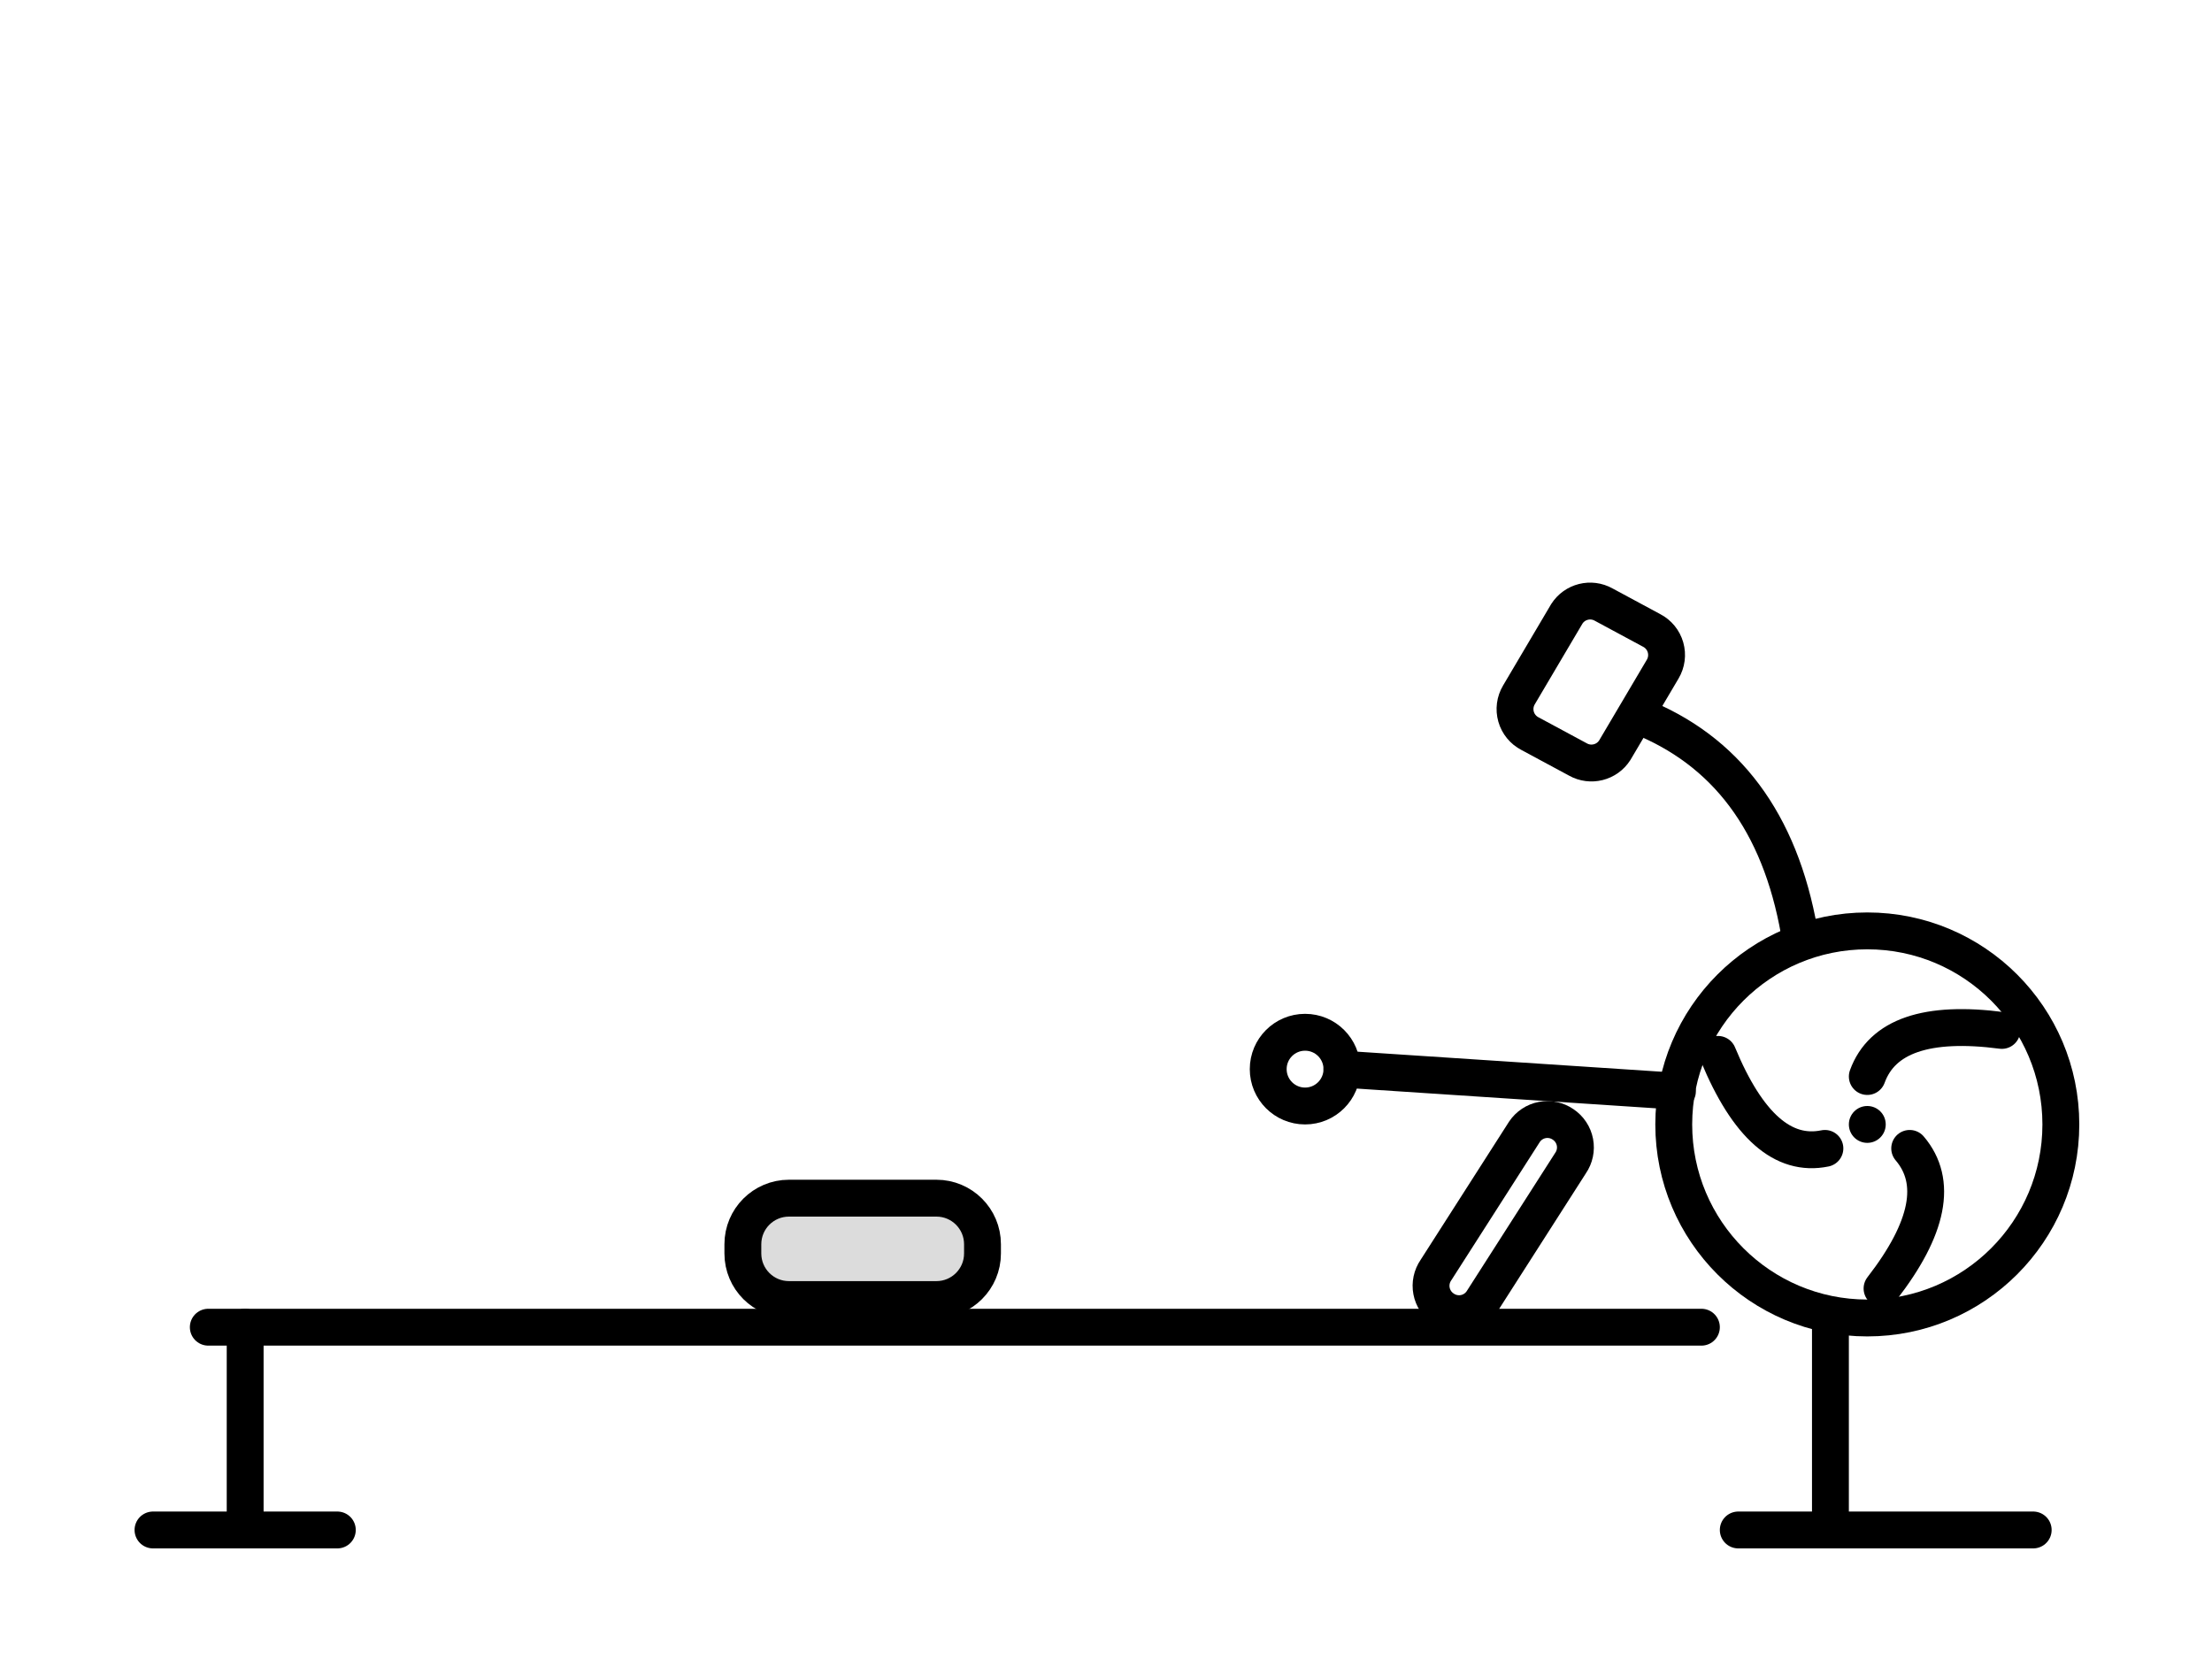
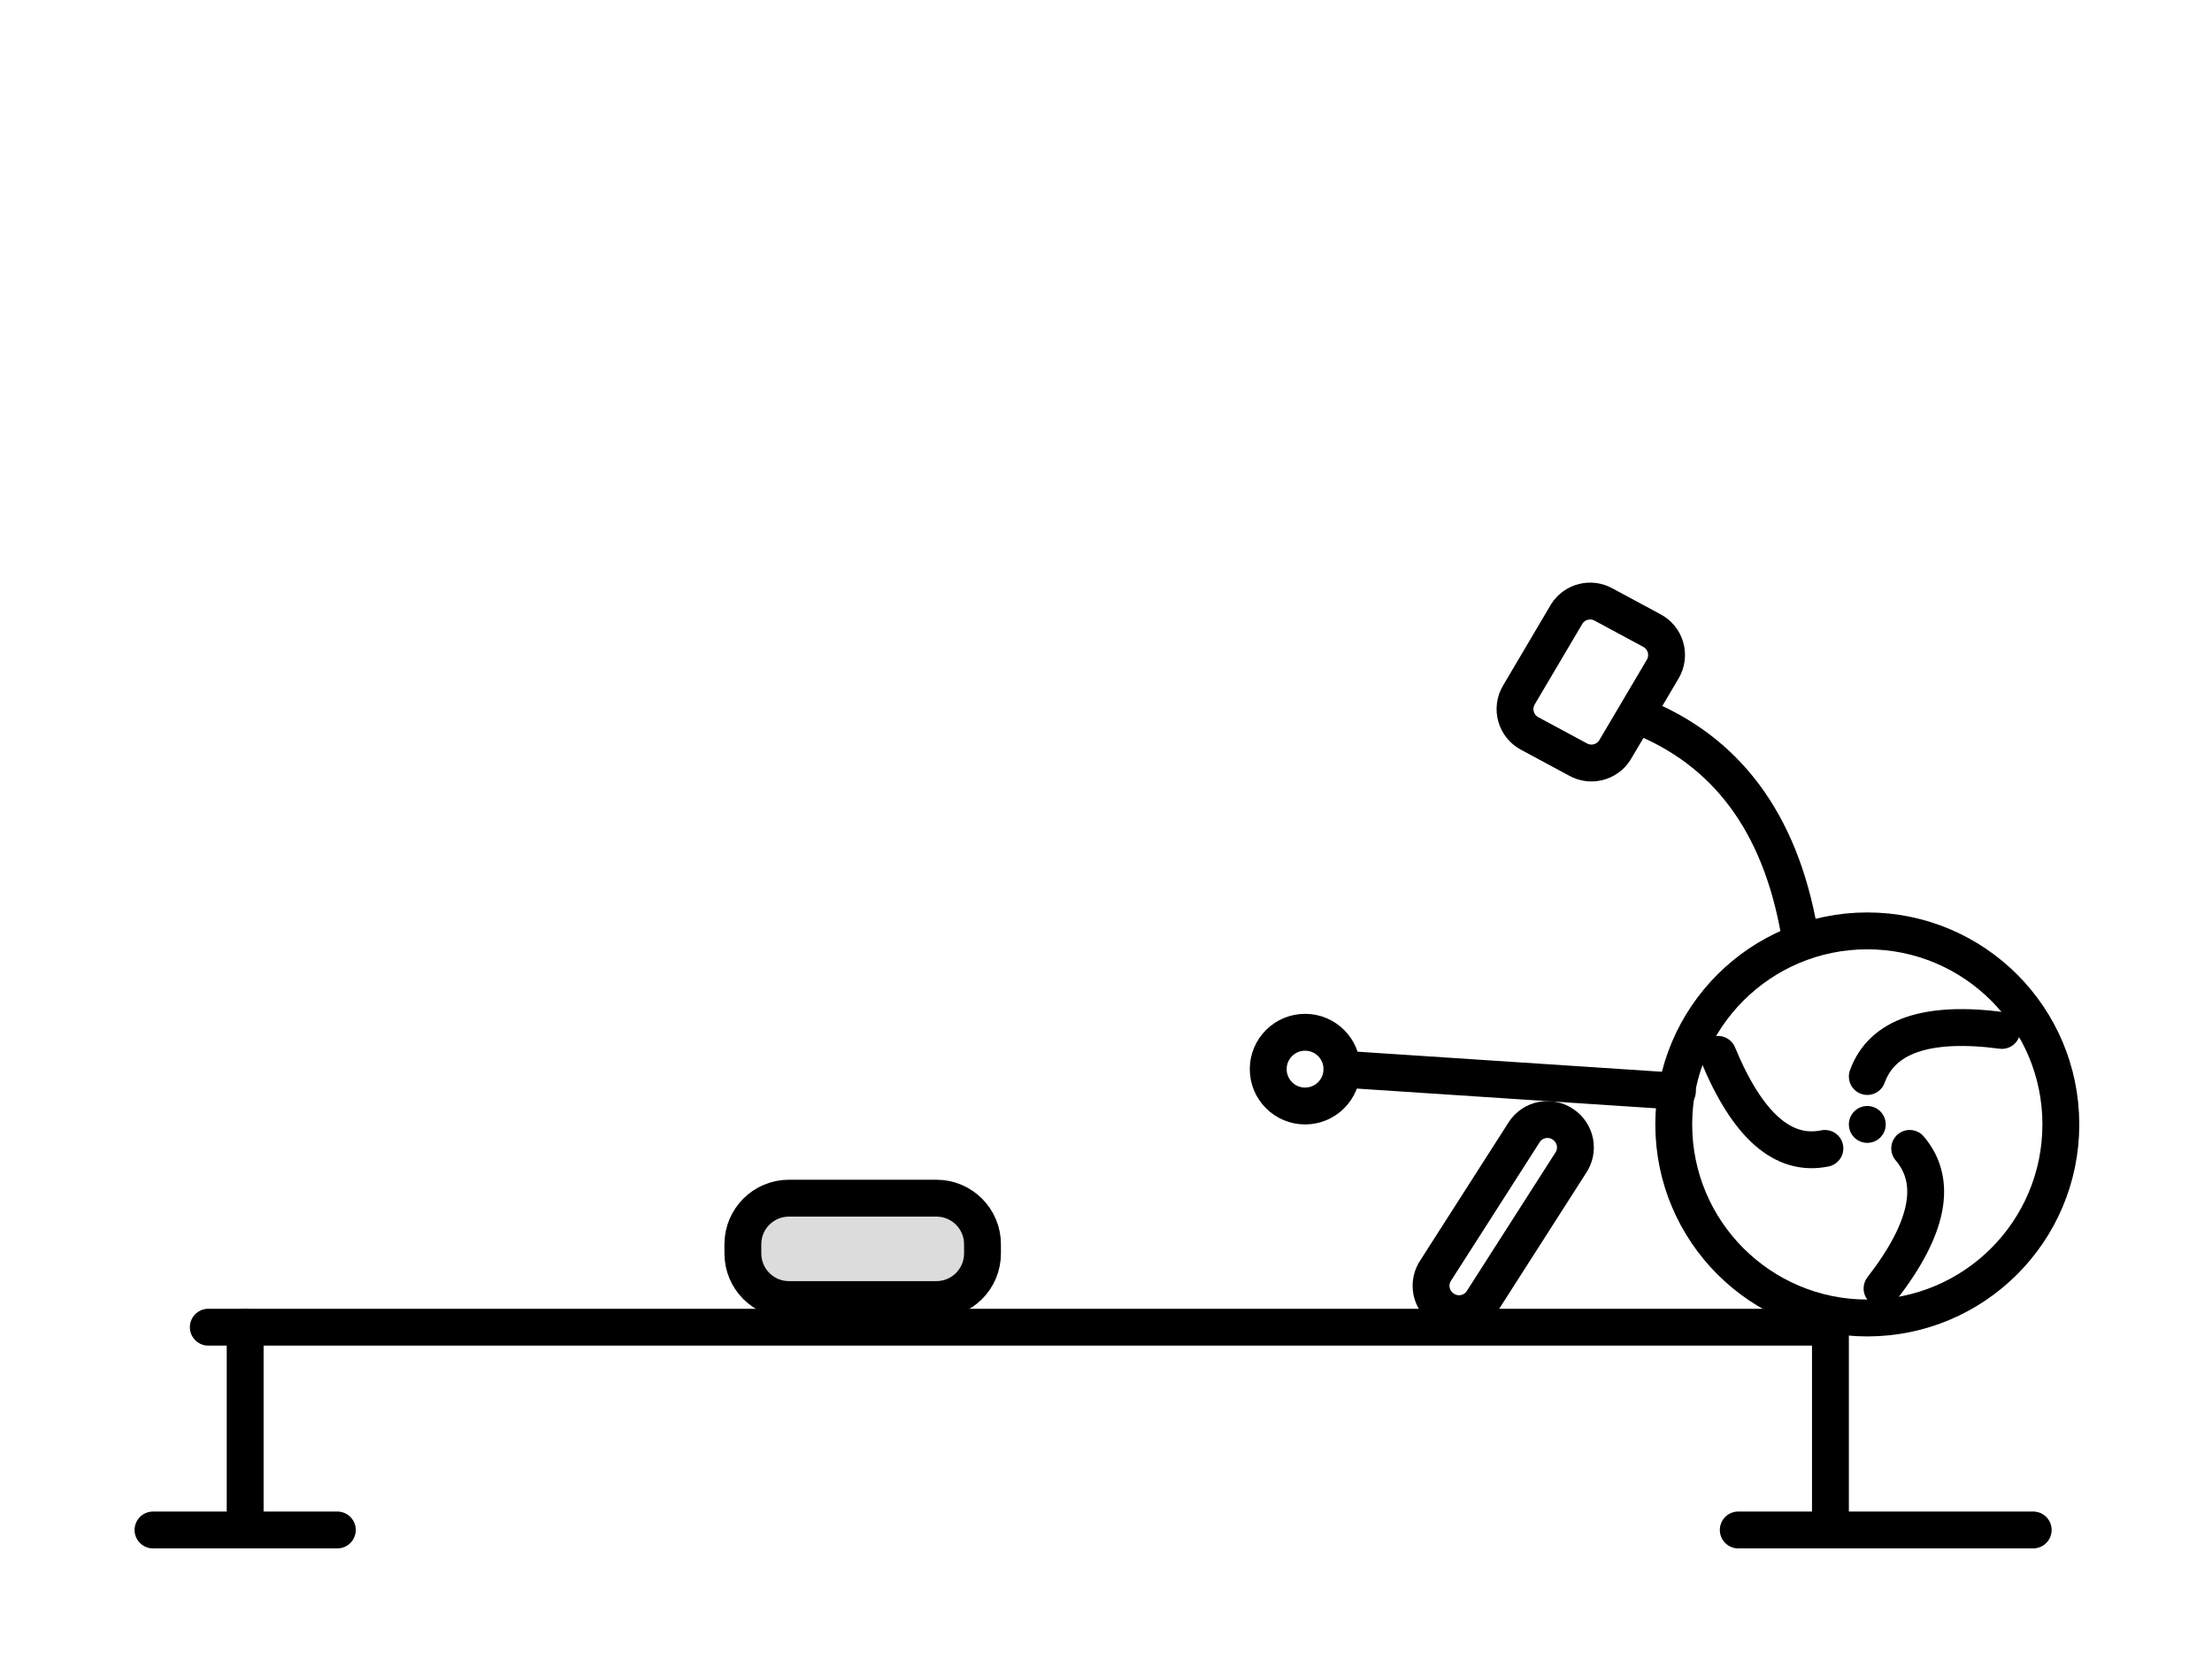
<svg xmlns="http://www.w3.org/2000/svg" viewBox="0 0 120 90" fill="none" stroke="currentColor" stroke-width="2" stroke-linecap="round" stroke-linejoin="round">
  <line x1="8.3" y1="83" x2="18.3" y2="83" />
  <line x1="13.3" y1="83" x2="13.3" y2="72" />
-   <line x1="11.3" y1="72" x2="92.3" y2="72" />
+   <line x1="11.3" y1="72" x2="99.3" y2="72" />
  <circle cx="101.3" cy="61" r="10.5" />
  <path d="M103.6 62.3Q105.9 65 102.1 69.9" />
  <path d="M99 62.3Q95.6 63 93.2 57.2" />
  <path d="M101.3 58.4Q102.5 55.1 108.6 55.9" />
  <circle cx="101.3" cy="61" r="1" fill="currentColor" stroke="none" />
  <line x1="94.3" y1="83" x2="110.3" y2="83" />
  <line x1="99.3" y1="83" x2="99.3" y2="71.5" />
  <rect x="40.3" y="65" width="13" height="5.5" rx="2.5" fill="currentColor" fill-opacity="0.14" />
  <path d="M80.4 70.6L85.2 63.1A1.5 1.5 0 0 0 84.8 61L84.8 61A1.5 1.5 0 0 0 82.7 61.4L77.9 68.9A1.5 1.5 0 0 0 78.3 71L78.3 71A1.5 1.5 0 0 0 80.4 70.6Z" />
  <path d="M97.7 51.1Q96.3 42 89.3 39" />
  <path d="M87.6 40.7L90.2 36.3A1.5 1.5 0 0 0 89.6 34.2L87 32.8A1.5 1.5 0 0 0 85 33.3L82.4 37.7A1.5 1.5 0 0 0 83 39.8L85.6 41.2A1.5 1.5 0 0 0 87.6 40.7Z" />
  <line x1="91" y1="59.2" x2="72.8" y2="58" />
  <circle cx="70.8" cy="58" r="2" />
</svg>
